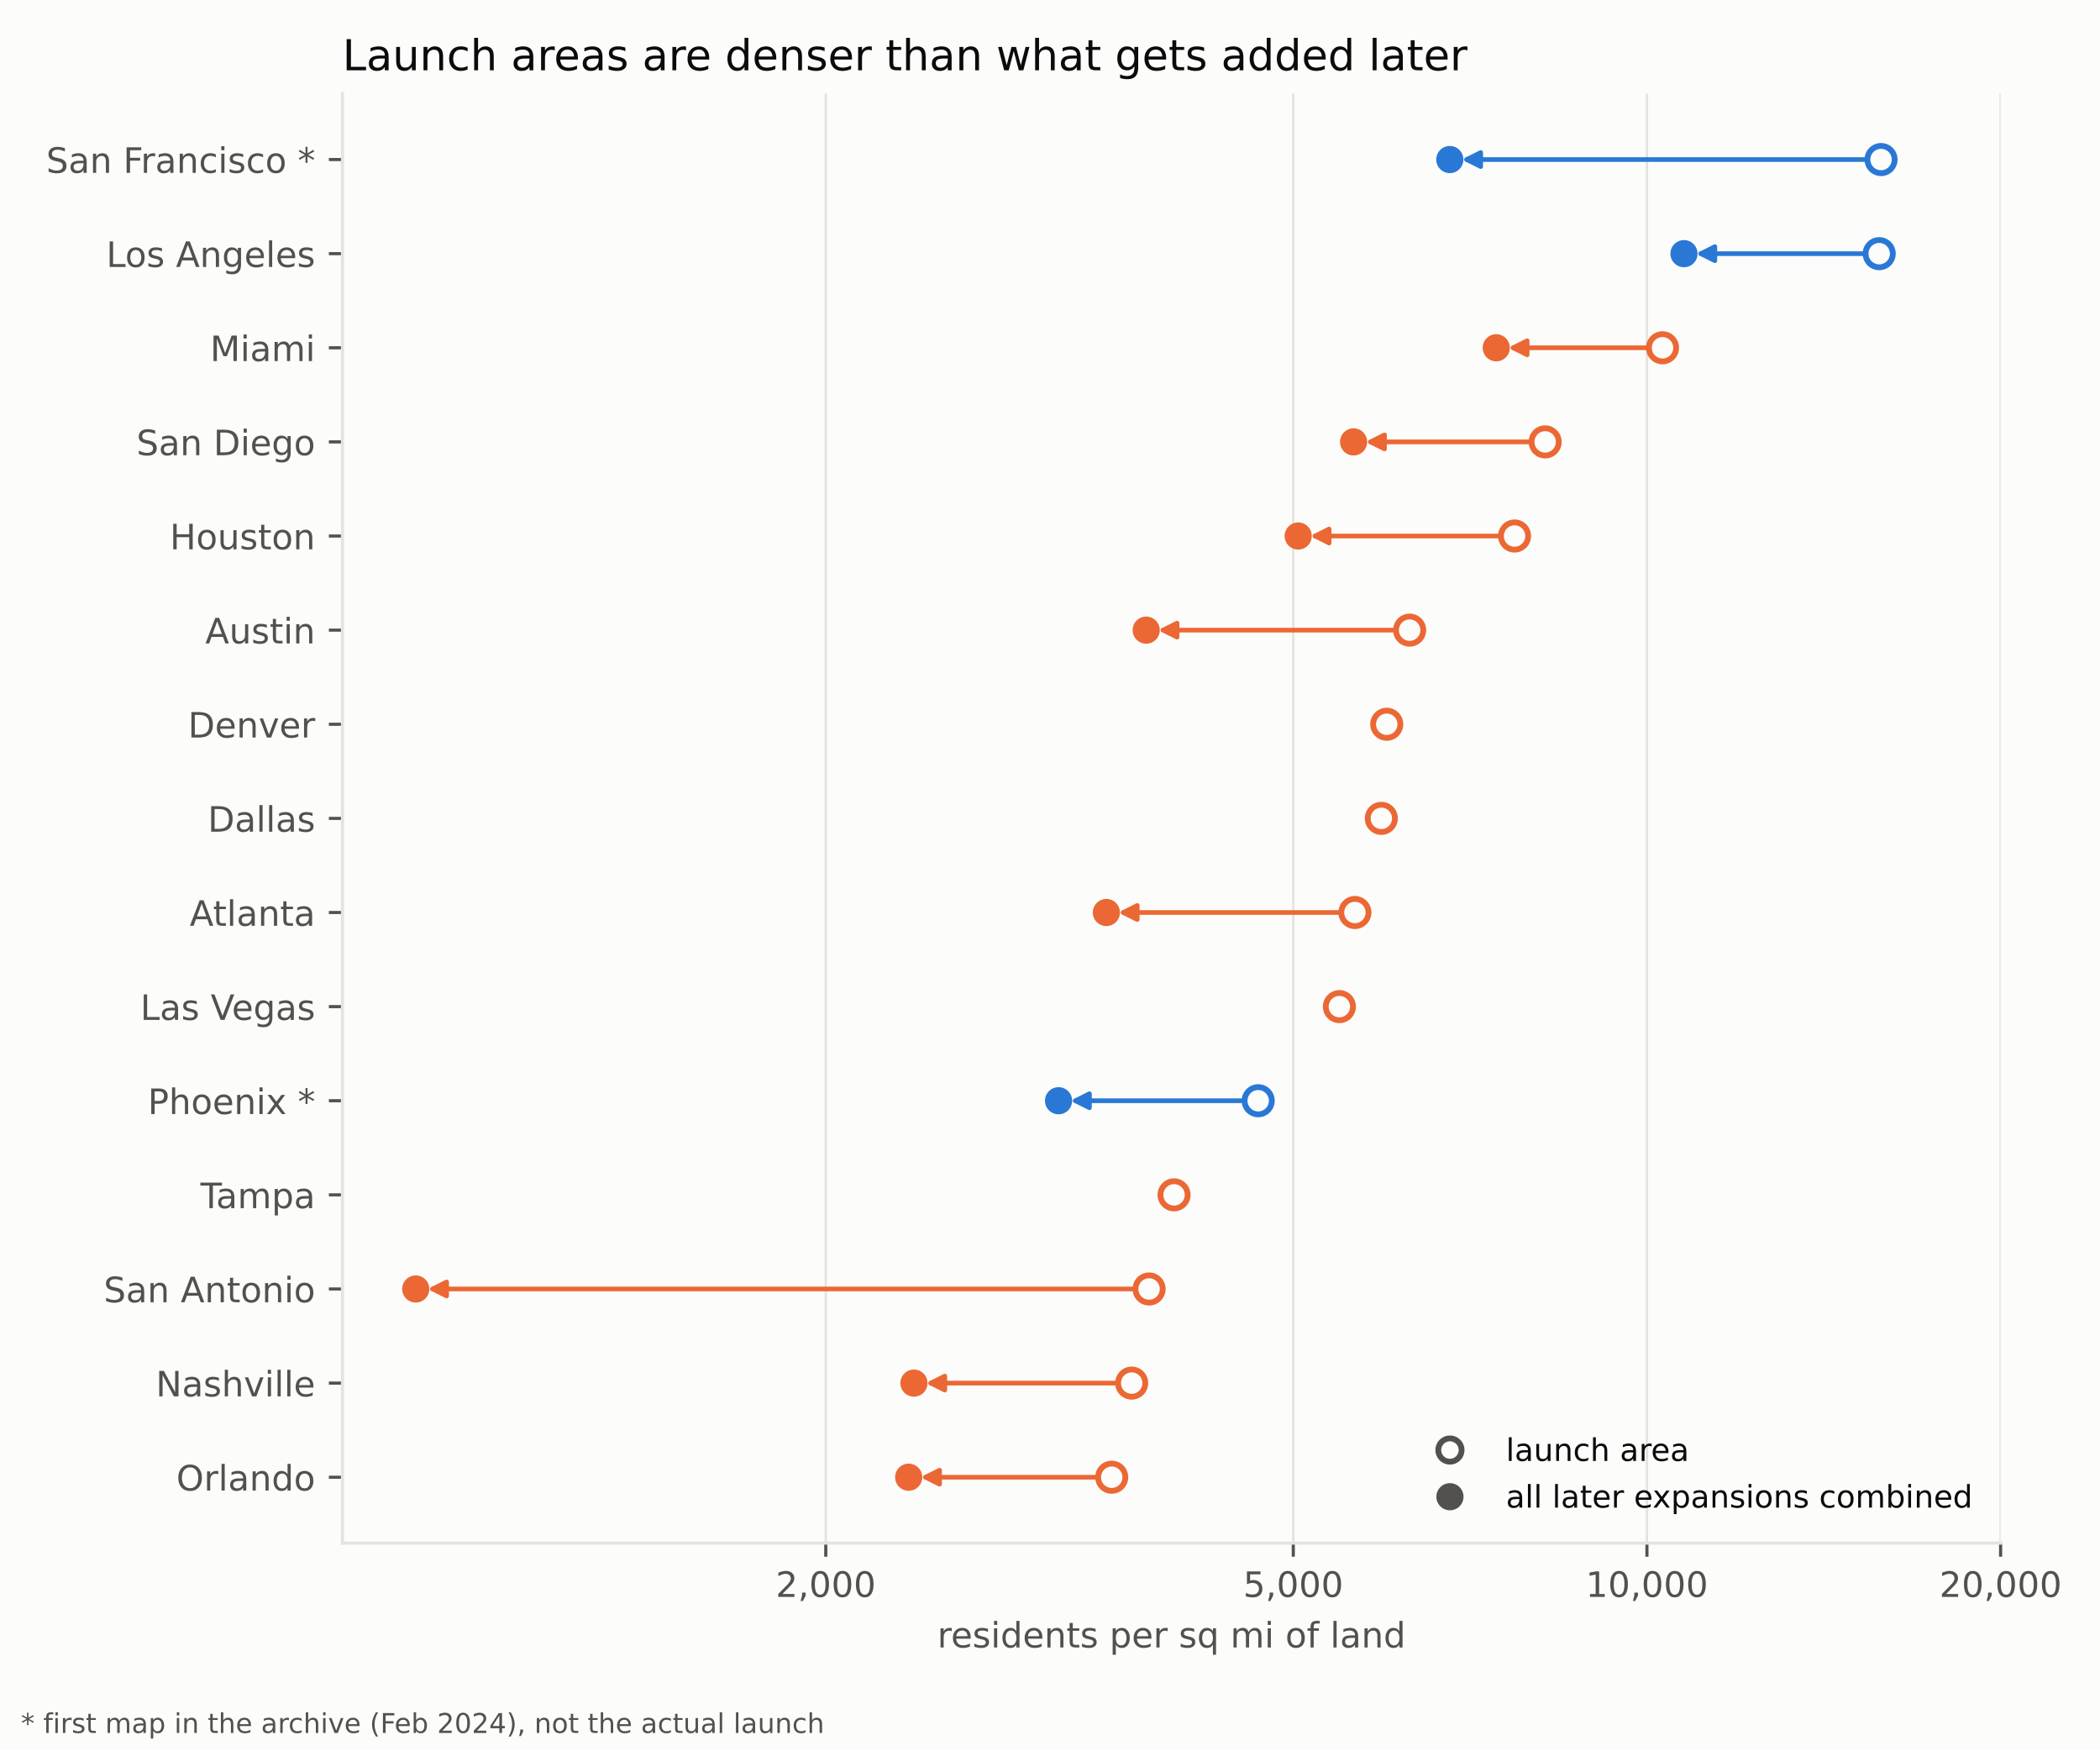
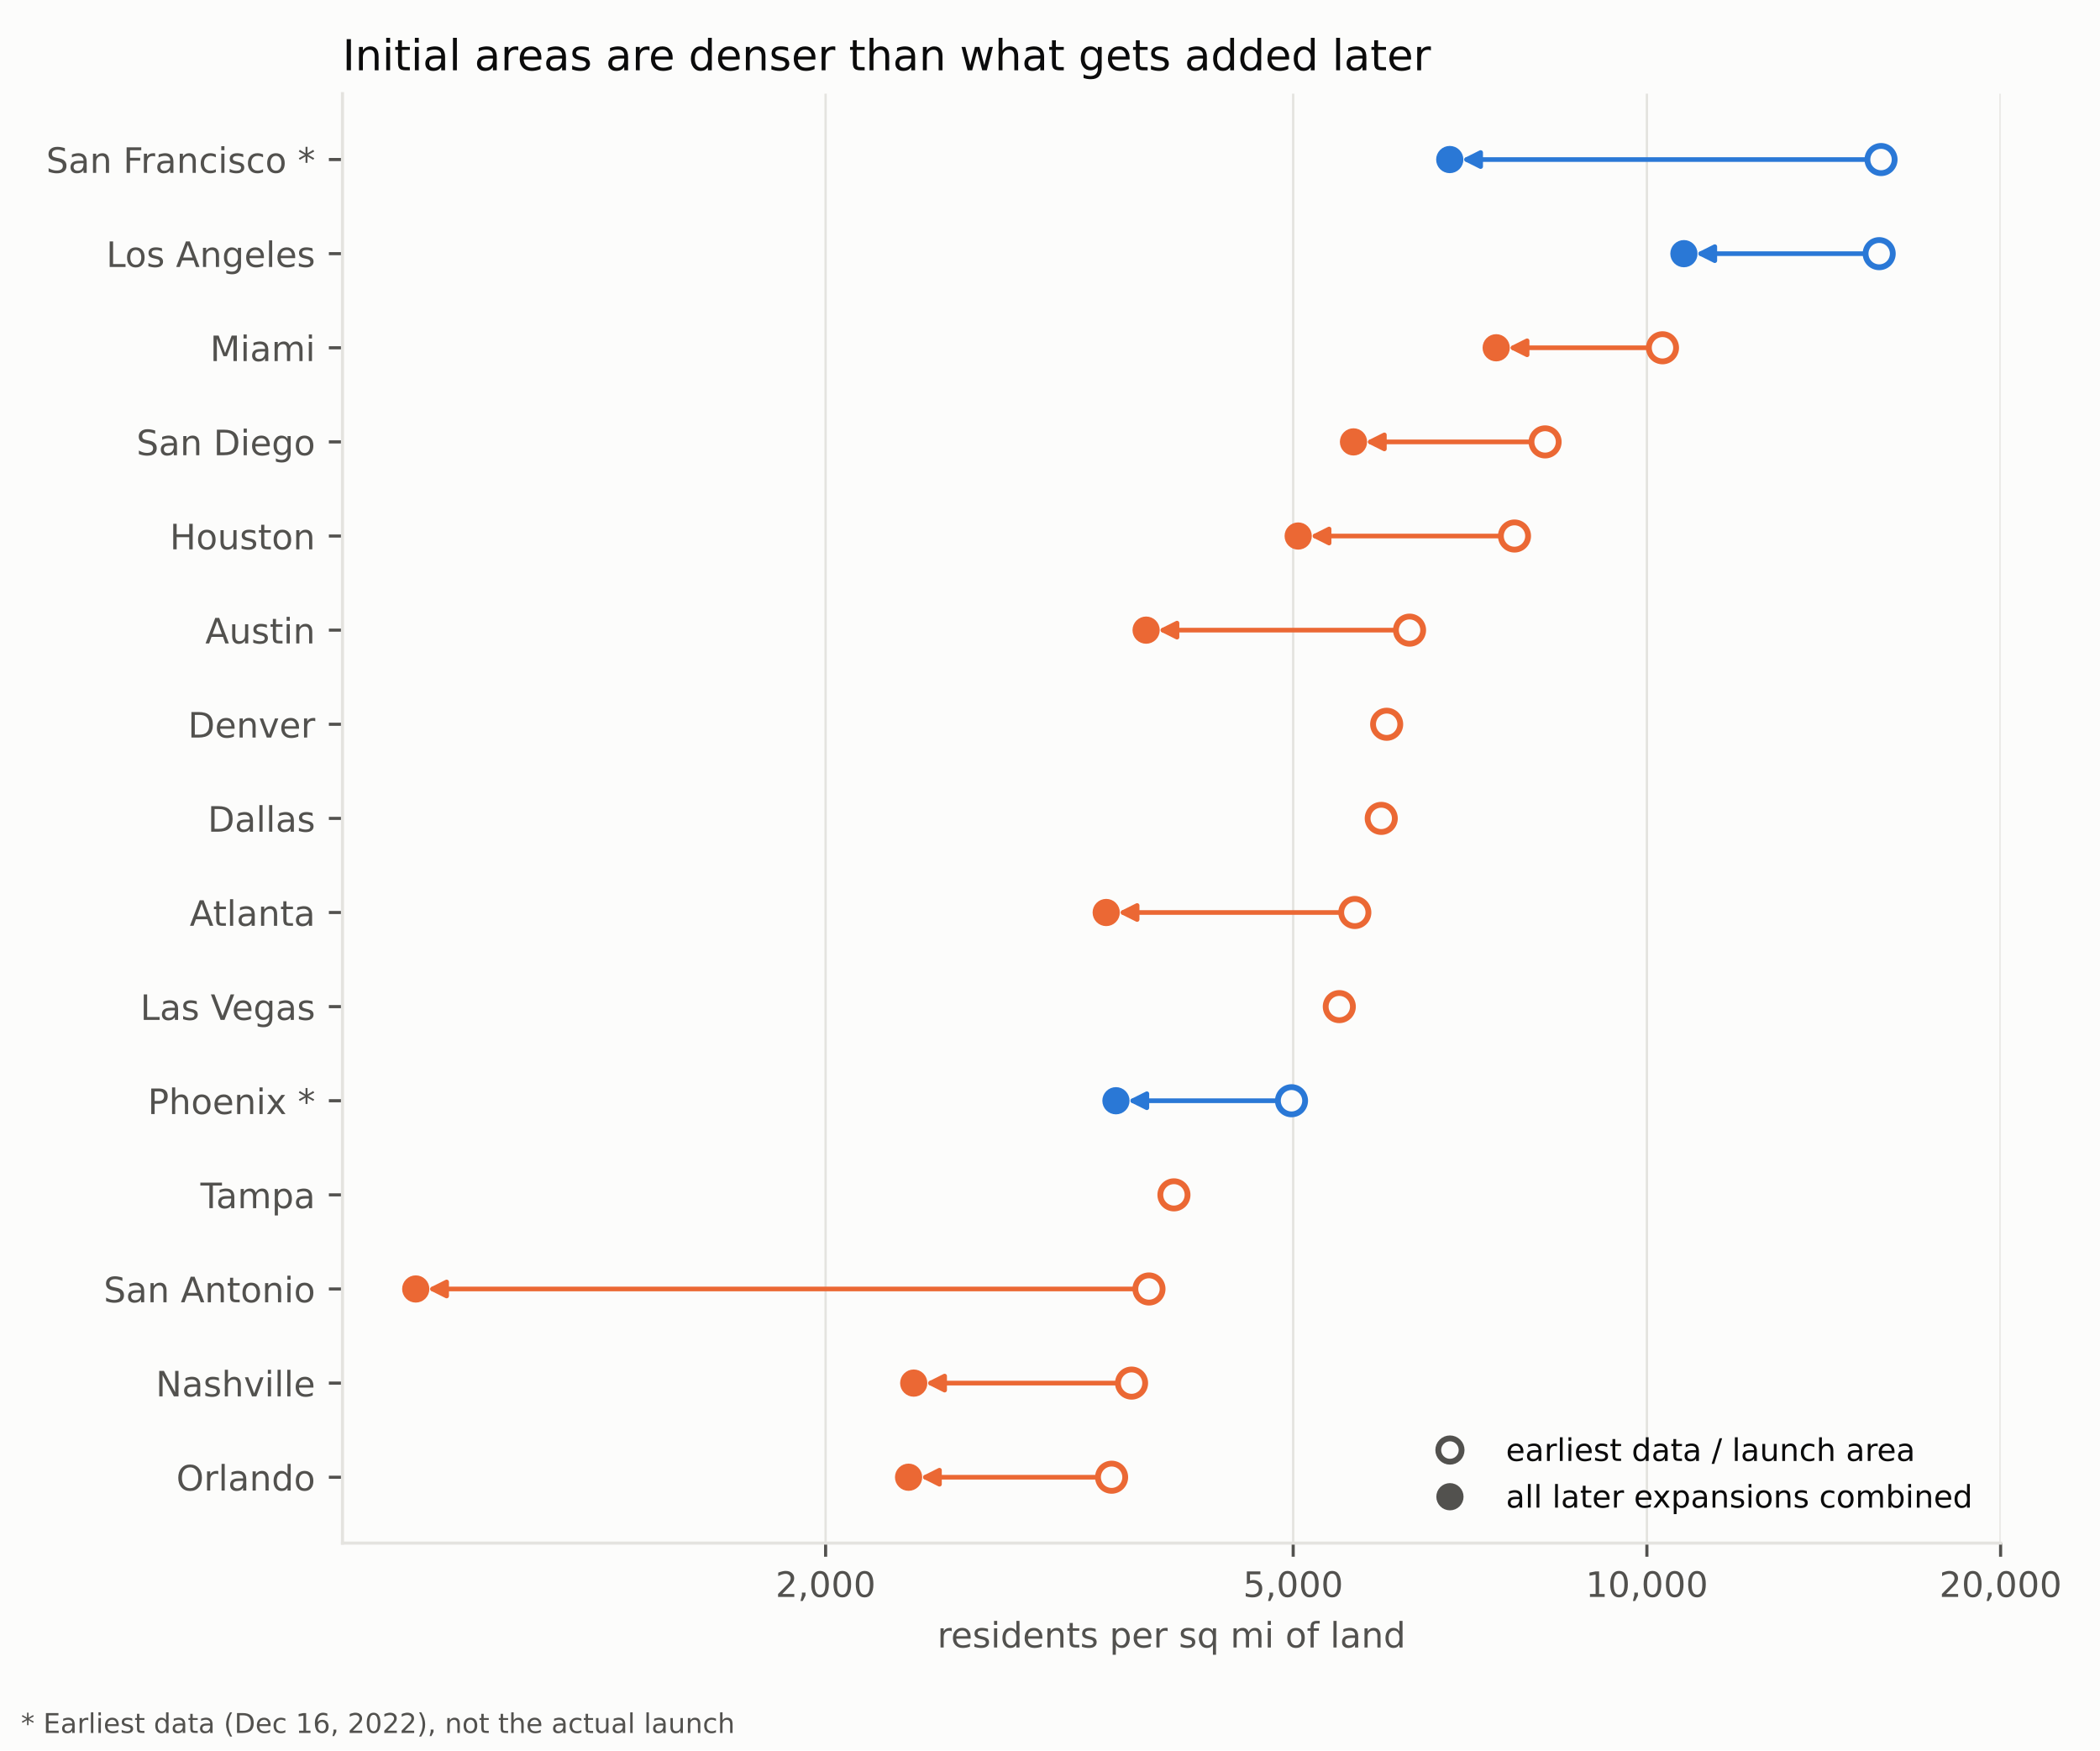
<svg xmlns="http://www.w3.org/2000/svg" xmlns:xlink="http://www.w3.org/1999/xlink" width="540pt" height="450pt" viewBox="0 0 540 450" version="1.1">
  <defs>
    <style type="text/css">*{stroke-linejoin: round; stroke-linecap: butt}</style>
  </defs>
  <g id="figure_1">
    <g id="patch_1">
      <path d="M 0 450  L 540 450  L 540 0  L 0 0  z " style="fill: #fcfcfb" />
    </g>
    <g id="axes_1">
      <g id="patch_2">
        <path d="M 88.067 396.698  L 514.44 396.698  L 514.44 24.077  L 88.067 24.077  z " style="fill: #fcfcfb" />
      </g>
      <g id="matplotlib.axis_1">
        <g id="xtick_1">
          <g id="line2d_1">
-             <path d="M 212.341 396.698  L 212.341 24.077  " clip-path="url(#p1ee107bc1c)" style="fill: none; stroke: #e4e3df; stroke-width: 0.6; stroke-linecap: square" />
+             <path d="M 212.3 396.698  L 212.3 24.077  " clip-path="url(#p540e543ea2)" style="fill: none; stroke: #e4e3df; stroke-width: 0.6; stroke-linecap: square" />
          </g>
          <g id="line2d_2">
            <defs>
              <path id="m4282c5d8c9" d="M 0 0  L 0 3.5  " style="stroke: #52514e; stroke-width: 0.8" />
            </defs>
            <g>
-               <use xlink:href="#m4282c5d8c9" x="212.341" y="396.698" style="fill: #52514e; stroke: #52514e; stroke-width: 0.8" />
+               <use xlink:href="#m4282c5d8c9" x="212.3" y="396.698" style="fill: #52514e; stroke: #52514e; stroke-width: 0.8" />
            </g>
          </g>
          <g id="text_1">
-             <text style="font-size: 9px; font-family: 'DejaVu Sans'; text-anchor: middle; fill: #52514e" x="212.341" y="410.536" transform="rotate(-0 212.3408 410.5358)">2,000</text>
+             <text style="font-size: 9px; font-family: 'DejaVu Sans'; text-anchor: middle; fill: #52514e" x="212.3" y="410.536" transform="rotate(-0 212.3005 410.5358)">2,000</text>
          </g>
        </g>
        <g id="xtick_2">
          <g id="line2d_3">
-             <path d="M 332.558 396.698  L 332.558 24.077  " clip-path="url(#p1ee107bc1c)" style="fill: none; stroke: #e4e3df; stroke-width: 0.6; stroke-linecap: square" />
+             <path d="M 332.534 396.698  L 332.534 24.077  " clip-path="url(#p540e543ea2)" style="fill: none; stroke: #e4e3df; stroke-width: 0.6; stroke-linecap: square" />
          </g>
          <g id="line2d_4">
            <g>
-               <use xlink:href="#m4282c5d8c9" x="332.558" y="396.698" style="fill: #52514e; stroke: #52514e; stroke-width: 0.8" />
+               <use xlink:href="#m4282c5d8c9" x="332.534" y="396.698" style="fill: #52514e; stroke: #52514e; stroke-width: 0.8" />
            </g>
          </g>
          <g id="text_2">
-             <text style="font-size: 9px; font-family: 'DejaVu Sans'; text-anchor: middle; fill: #52514e" x="332.558" y="410.536" transform="rotate(-0 332.5582 410.5358)">5,000</text>
+             <text style="font-size: 9px; font-family: 'DejaVu Sans'; text-anchor: middle; fill: #52514e" x="332.534" y="410.536" transform="rotate(-0 332.5339 410.5358)">5,000</text>
          </g>
        </g>
        <g id="xtick_3">
          <g id="line2d_5">
-             <path d="M 423.499 396.698  L 423.499 24.077  " clip-path="url(#p1ee107bc1c)" style="fill: none; stroke: #e4e3df; stroke-width: 0.6; stroke-linecap: square" />
+             <path d="M 423.487 396.698  L 423.487 24.077  " clip-path="url(#p540e543ea2)" style="fill: none; stroke: #e4e3df; stroke-width: 0.6; stroke-linecap: square" />
          </g>
          <g id="line2d_6">
            <g>
-               <use xlink:href="#m4282c5d8c9" x="423.499" y="396.698" style="fill: #52514e; stroke: #52514e; stroke-width: 0.8" />
+               <use xlink:href="#m4282c5d8c9" x="423.487" y="396.698" style="fill: #52514e; stroke: #52514e; stroke-width: 0.8" />
            </g>
          </g>
          <g id="text_3">
-             <text style="font-size: 9px; font-family: 'DejaVu Sans'; text-anchor: middle; fill: #52514e" x="423.499" y="410.536" transform="rotate(-0 423.4991 410.5358)">10,000</text>
+             <text style="font-size: 9px; font-family: 'DejaVu Sans'; text-anchor: middle; fill: #52514e" x="423.487" y="410.536" transform="rotate(-0 423.4869 410.5358)">10,000</text>
          </g>
        </g>
        <g id="xtick_4">
          <g id="line2d_7">
-             <path d="M 514.44 396.698  L 514.44 24.077  " clip-path="url(#p1ee107bc1c)" style="fill: none; stroke: #e4e3df; stroke-width: 0.6; stroke-linecap: square" />
+             <path d="M 514.44 396.698  L 514.44 24.077  " clip-path="url(#p540e543ea2)" style="fill: none; stroke: #e4e3df; stroke-width: 0.6; stroke-linecap: square" />
          </g>
          <g id="line2d_8">
            <g>
              <use xlink:href="#m4282c5d8c9" x="514.44" y="396.698" style="fill: #52514e; stroke: #52514e; stroke-width: 0.8" />
            </g>
          </g>
          <g id="text_4">
            <text style="font-size: 9px; font-family: 'DejaVu Sans'; text-anchor: middle; fill: #52514e" x="514.44" y="410.536" transform="rotate(-0 514.44 410.5358)">20,000</text>
          </g>
        </g>
        <g id="text_5">
          <text style="font-size: 9px; font-family: 'DejaVu Sans'; text-anchor: middle; fill: #52514e" x="301.254" y="423.536" transform="rotate(-0 301.2538 423.5365)">residents per sq mi of land</text>
        </g>
      </g>
      <g id="matplotlib.axis_2">
        <g id="ytick_1">
          <g id="line2d_9">
            <defs>
              <path id="m42b5037714" d="M 0 0  L -3.5 0  " style="stroke: #52514e; stroke-width: 0.8" />
            </defs>
            <g>
              <use xlink:href="#m42b5037714" x="88.067" y="379.761" style="fill: #52514e; stroke: #52514e; stroke-width: 0.8" />
            </g>
          </g>
          <g id="text_6">
            <text style="font-size: 9px; font-family: 'DejaVu Sans'; text-anchor: end; fill: #52514e" x="81.067" y="383.18" transform="rotate(-0 81.0675 383.1799)">Orlando</text>
          </g>
        </g>
        <g id="ytick_2">
          <g id="line2d_10">
            <g>
              <use xlink:href="#m42b5037714" x="88.067" y="355.564" style="fill: #52514e; stroke: #52514e; stroke-width: 0.8" />
            </g>
          </g>
          <g id="text_7">
            <text style="font-size: 9px; font-family: 'DejaVu Sans'; text-anchor: end; fill: #52514e" x="81.067" y="358.984" transform="rotate(-0 81.0675 358.9838)">Nashville</text>
          </g>
        </g>
        <g id="ytick_3">
          <g id="line2d_11">
            <g>
              <use xlink:href="#m42b5037714" x="88.067" y="331.368" style="fill: #52514e; stroke: #52514e; stroke-width: 0.8" />
            </g>
          </g>
          <g id="text_8">
            <text style="font-size: 9px; font-family: 'DejaVu Sans'; text-anchor: end; fill: #52514e" x="81.067" y="334.788" transform="rotate(-0 81.0675 334.7876)">San Antonio</text>
          </g>
        </g>
        <g id="ytick_4">
          <g id="line2d_12">
            <g>
              <use xlink:href="#m42b5037714" x="88.067" y="307.172" style="fill: #52514e; stroke: #52514e; stroke-width: 0.8" />
            </g>
          </g>
          <g id="text_9">
            <text style="font-size: 9px; font-family: 'DejaVu Sans'; text-anchor: end; fill: #52514e" x="81.067" y="310.591" transform="rotate(-0 81.0675 310.5911)">Tampa</text>
          </g>
        </g>
        <g id="ytick_5">
          <g id="line2d_13">
            <g>
              <use xlink:href="#m42b5037714" x="88.067" y="282.976" style="fill: #52514e; stroke: #52514e; stroke-width: 0.8" />
            </g>
          </g>
          <g id="text_10">
            <text style="font-size: 9px; font-family: 'DejaVu Sans'; text-anchor: end; fill: #52514e" x="81.067" y="286.395" transform="rotate(-0 81.0675 286.3954)">Phoenix *</text>
          </g>
        </g>
        <g id="ytick_6">
          <g id="line2d_14">
            <g>
              <use xlink:href="#m42b5037714" x="88.067" y="258.78" style="fill: #52514e; stroke: #52514e; stroke-width: 0.8" />
            </g>
          </g>
          <g id="text_11">
            <text style="font-size: 9px; font-family: 'DejaVu Sans'; text-anchor: end; fill: #52514e" x="81.067" y="262.199" transform="rotate(-0 81.0675 262.1989)">Las Vegas</text>
          </g>
        </g>
        <g id="ytick_7">
          <g id="line2d_15">
            <g>
              <use xlink:href="#m42b5037714" x="88.067" y="234.584" style="fill: #52514e; stroke: #52514e; stroke-width: 0.8" />
            </g>
          </g>
          <g id="text_12">
            <text style="font-size: 9px; font-family: 'DejaVu Sans'; text-anchor: end; fill: #52514e" x="81.067" y="238.003" transform="rotate(-0 81.0675 238.0031)">Atlanta</text>
          </g>
        </g>
        <g id="ytick_8">
          <g id="line2d_16">
            <g>
              <use xlink:href="#m42b5037714" x="88.067" y="210.388" style="fill: #52514e; stroke: #52514e; stroke-width: 0.8" />
            </g>
          </g>
          <g id="text_13">
            <text style="font-size: 9px; font-family: 'DejaVu Sans'; text-anchor: end; fill: #52514e" x="81.067" y="213.807" transform="rotate(-0 81.0675 213.807)">Dallas</text>
          </g>
        </g>
        <g id="ytick_9">
          <g id="line2d_17">
            <g>
              <use xlink:href="#m42b5037714" x="88.067" y="186.192" style="fill: #52514e; stroke: #52514e; stroke-width: 0.8" />
            </g>
          </g>
          <g id="text_14">
            <text style="font-size: 9px; font-family: 'DejaVu Sans'; text-anchor: end; fill: #52514e" x="81.067" y="189.61" transform="rotate(-0 81.0675 189.6105)">Denver</text>
          </g>
        </g>
        <g id="ytick_10">
          <g id="line2d_18">
            <g>
              <use xlink:href="#m42b5037714" x="88.067" y="161.995" style="fill: #52514e; stroke: #52514e; stroke-width: 0.8" />
            </g>
          </g>
          <g id="text_15">
            <text style="font-size: 9px; font-family: 'DejaVu Sans'; text-anchor: end; fill: #52514e" x="81.067" y="165.415" transform="rotate(-0 81.0675 165.4147)">Austin</text>
          </g>
        </g>
        <g id="ytick_11">
          <g id="line2d_19">
            <g>
              <use xlink:href="#m42b5037714" x="88.067" y="137.799" style="fill: #52514e; stroke: #52514e; stroke-width: 0.8" />
            </g>
          </g>
          <g id="text_16">
            <text style="font-size: 9px; font-family: 'DejaVu Sans'; text-anchor: end; fill: #52514e" x="81.067" y="141.218" transform="rotate(-0 81.0675 141.2182)">Houston</text>
          </g>
        </g>
        <g id="ytick_12">
          <g id="line2d_20">
            <g>
              <use xlink:href="#m42b5037714" x="88.067" y="113.603" style="fill: #52514e; stroke: #52514e; stroke-width: 0.8" />
            </g>
          </g>
          <g id="text_17">
            <text style="font-size: 9px; font-family: 'DejaVu Sans'; text-anchor: end; fill: #52514e" x="81.067" y="117.022" transform="rotate(-0 81.0675 117.0224)">San Diego</text>
          </g>
        </g>
        <g id="ytick_13">
          <g id="line2d_21">
            <g>
              <use xlink:href="#m42b5037714" x="88.067" y="89.407" style="fill: #52514e; stroke: #52514e; stroke-width: 0.8" />
            </g>
          </g>
          <g id="text_18">
            <text style="font-size: 9px; font-family: 'DejaVu Sans'; text-anchor: end; fill: #52514e" x="81.067" y="92.826" transform="rotate(-0 81.0675 92.82628)">Miami</text>
          </g>
        </g>
        <g id="ytick_14">
          <g id="line2d_22">
            <g>
              <use xlink:href="#m42b5037714" x="88.067" y="65.211" style="fill: #52514e; stroke: #52514e; stroke-width: 0.8" />
            </g>
          </g>
          <g id="text_19">
            <text style="font-size: 9px; font-family: 'DejaVu Sans'; text-anchor: end; fill: #52514e" x="81.067" y="68.63" transform="rotate(-0 81.0675 68.63015)">Los Angeles</text>
          </g>
        </g>
        <g id="ytick_15">
          <g id="line2d_23">
            <g>
              <use xlink:href="#m42b5037714" x="88.067" y="41.015" style="fill: #52514e; stroke: #52514e; stroke-width: 0.8" />
            </g>
          </g>
          <g id="text_20">
            <text style="font-size: 9px; font-family: 'DejaVu Sans'; text-anchor: end; fill: #52514e" x="81.067" y="44.434" transform="rotate(-0 81.0675 44.43401)">San Francisco *</text>
          </g>
        </g>
      </g>
      <g id="line2d_24">
        <defs>
          <path id="mf59446de1c" d="M 0 3  C 0.796 3 1.559 2.684 2.121 2.121  C 2.684 1.559 3 0.796 3 0  C 3 -0.796 2.684 -1.559 2.121 -2.121  C 1.559 -2.684 0.796 -3 0 -3  C -0.796 -3 -1.559 -2.684 -2.121 -2.121  C -2.684 -1.559 -3 -0.796 -3 0  C -3 0.796 -2.684 1.559 -2.121 2.121  C -1.559 2.684 -0.796 3 0 3  z " style="stroke: #eb6834" />
        </defs>
-         <g clip-path="url(#p1ee107bc1c)">
-           <use xlink:href="#mf59446de1c" x="233.661" y="379.761" style="fill: #eb6834; stroke: #eb6834" />
+         <g clip-path="url(#p540e543ea2)">
+           <use xlink:href="#mf59446de1c" x="233.635" y="379.761" style="fill: #eb6834; stroke: #eb6834" />
        </g>
      </g>
      <g id="line2d_25">
        <defs>
          <path id="m41442203da" d="M 0 3.5  C 0.928 3.5 1.819 3.131 2.475 2.475  C 3.131 1.819 3.5 0.928 3.5 0  C 3.5 -0.928 3.131 -1.819 2.475 -2.475  C 1.819 -3.131 0.928 -3.5 0 -3.5  C -0.928 -3.5 -1.819 -3.131 -2.475 -2.475  C -3.131 -1.819 -3.5 -0.928 -3.5 0  C -3.5 0.928 -3.131 1.819 -2.475 2.475  C -1.819 3.131 -0.928 3.5 0 3.5  z " style="stroke: #eb6834; stroke-width: 1.5" />
        </defs>
-         <g clip-path="url(#p1ee107bc1c)">
-           <use xlink:href="#m41442203da" x="285.873" y="379.761" style="fill: #fcfcfb; stroke: #eb6834; stroke-width: 1.5" />
+         <g clip-path="url(#p540e543ea2)">
+           <use xlink:href="#m41442203da" x="285.842" y="379.761" style="fill: #fcfcfb; stroke: #eb6834; stroke-width: 1.5" />
        </g>
      </g>
      <g id="line2d_26">
-         <g clip-path="url(#p1ee107bc1c)">
-           <use xlink:href="#mf59446de1c" x="235.01" y="355.564" style="fill: #eb6834; stroke: #eb6834" />
+         <g clip-path="url(#p540e543ea2)">
+           <use xlink:href="#mf59446de1c" x="234.96" y="355.564" style="fill: #eb6834; stroke: #eb6834" />
        </g>
      </g>
      <g id="line2d_27">
-         <g clip-path="url(#p1ee107bc1c)">
-           <use xlink:href="#m41442203da" x="291.005" y="355.564" style="fill: #fcfcfb; stroke: #eb6834; stroke-width: 1.5" />
+         <g clip-path="url(#p540e543ea2)">
+           <use xlink:href="#m41442203da" x="290.975" y="355.564" style="fill: #fcfcfb; stroke: #eb6834; stroke-width: 1.5" />
        </g>
      </g>
      <g id="line2d_28">
-         <g clip-path="url(#p1ee107bc1c)">
+         <g clip-path="url(#p540e543ea2)">
          <use xlink:href="#mf59446de1c" x="106.907" y="331.368" style="fill: #eb6834; stroke: #eb6834" />
        </g>
      </g>
      <g id="line2d_29">
-         <g clip-path="url(#p1ee107bc1c)">
-           <use xlink:href="#m41442203da" x="295.481" y="331.368" style="fill: #fcfcfb; stroke: #eb6834; stroke-width: 1.5" />
+         <g clip-path="url(#p540e543ea2)">
+           <use xlink:href="#m41442203da" x="295.451" y="331.368" style="fill: #fcfcfb; stroke: #eb6834; stroke-width: 1.5" />
        </g>
      </g>
      <g id="line2d_30">
-         <g clip-path="url(#p1ee107bc1c)">
-           <use xlink:href="#m41442203da" x="301.899" y="307.172" style="fill: #fcfcfb; stroke: #eb6834; stroke-width: 1.5" />
+         <g clip-path="url(#p540e543ea2)">
+           <use xlink:href="#m41442203da" x="301.871" y="307.172" style="fill: #fcfcfb; stroke: #eb6834; stroke-width: 1.5" />
        </g>
      </g>
      <g id="line2d_31">
        <defs>
          <path id="m3f4257d73e" d="M 0 3  C 0.796 3 1.559 2.684 2.121 2.121  C 2.684 1.559 3 0.796 3 0  C 3 -0.796 2.684 -1.559 2.121 -2.121  C 1.559 -2.684 0.796 -3 0 -3  C -0.796 -3 -1.559 -2.684 -2.121 -2.121  C -2.684 -1.559 -3 -0.796 -3 0  C -3 0.796 -2.684 1.559 -2.121 2.121  C -1.559 2.684 -0.796 3 0 3  z " style="stroke: #2a78d6" />
        </defs>
-         <g clip-path="url(#p1ee107bc1c)">
-           <use xlink:href="#m3f4257d73e" x="272.198" y="282.976" style="fill: #2a78d6; stroke: #2a78d6" />
+         <g clip-path="url(#p540e543ea2)">
+           <use xlink:href="#m3f4257d73e" x="286.96" y="282.976" style="fill: #2a78d6; stroke: #2a78d6" />
        </g>
      </g>
      <g id="line2d_32">
        <defs>
          <path id="mc5d271b1ab" d="M 0 3.5  C 0.928 3.5 1.819 3.131 2.475 2.475  C 3.131 1.819 3.5 0.928 3.5 0  C 3.5 -0.928 3.131 -1.819 2.475 -2.475  C 1.819 -3.131 0.928 -3.5 0 -3.5  C -0.928 -3.5 -1.819 -3.131 -2.475 -2.475  C -3.131 -1.819 -3.5 -0.928 -3.5 0  C -3.5 0.928 -3.131 1.819 -2.475 2.475  C -1.819 3.131 -0.928 3.5 0 3.5  z " style="stroke: #2a78d6; stroke-width: 1.5" />
        </defs>
-         <g clip-path="url(#p1ee107bc1c)">
-           <use xlink:href="#mc5d271b1ab" x="323.537" y="282.976" style="fill: #fcfcfb; stroke: #2a78d6; stroke-width: 1.5" />
+         <g clip-path="url(#p540e543ea2)">
+           <use xlink:href="#mc5d271b1ab" x="332.103" y="282.976" style="fill: #fcfcfb; stroke: #2a78d6; stroke-width: 1.5" />
        </g>
      </g>
      <g id="line2d_33">
-         <g clip-path="url(#p1ee107bc1c)">
-           <use xlink:href="#m41442203da" x="344.413" y="258.78" style="fill: #fcfcfb; stroke: #eb6834; stroke-width: 1.5" />
+         <g clip-path="url(#p540e543ea2)">
+           <use xlink:href="#m41442203da" x="344.391" y="258.78" style="fill: #fcfcfb; stroke: #eb6834; stroke-width: 1.5" />
        </g>
      </g>
      <g id="line2d_34">
-         <g clip-path="url(#p1ee107bc1c)">
-           <use xlink:href="#mf59446de1c" x="284.494" y="234.584" style="fill: #eb6834; stroke: #eb6834" />
+         <g clip-path="url(#p540e543ea2)">
+           <use xlink:href="#mf59446de1c" x="284.454" y="234.584" style="fill: #eb6834; stroke: #eb6834" />
        </g>
      </g>
      <g id="line2d_35">
-         <g clip-path="url(#p1ee107bc1c)">
-           <use xlink:href="#m41442203da" x="348.404" y="234.584" style="fill: #fcfcfb; stroke: #eb6834; stroke-width: 1.5" />
+         <g clip-path="url(#p540e543ea2)">
+           <use xlink:href="#m41442203da" x="348.382" y="234.584" style="fill: #fcfcfb; stroke: #eb6834; stroke-width: 1.5" />
        </g>
      </g>
      <g id="line2d_36">
-         <g clip-path="url(#p1ee107bc1c)">
-           <use xlink:href="#m41442203da" x="355.199" y="210.388" style="fill: #fcfcfb; stroke: #eb6834; stroke-width: 1.5" />
+         <g clip-path="url(#p540e543ea2)">
+           <use xlink:href="#m41442203da" x="355.177" y="210.388" style="fill: #fcfcfb; stroke: #eb6834; stroke-width: 1.5" />
        </g>
      </g>
      <g id="line2d_37">
-         <g clip-path="url(#p1ee107bc1c)">
-           <use xlink:href="#m41442203da" x="356.592" y="186.192" style="fill: #fcfcfb; stroke: #eb6834; stroke-width: 1.5" />
+         <g clip-path="url(#p540e543ea2)">
+           <use xlink:href="#m41442203da" x="356.57" y="186.192" style="fill: #fcfcfb; stroke: #eb6834; stroke-width: 1.5" />
        </g>
      </g>
      <g id="line2d_38">
-         <g clip-path="url(#p1ee107bc1c)">
-           <use xlink:href="#mf59446de1c" x="294.736" y="161.995" style="fill: #eb6834; stroke: #eb6834" />
+         <g clip-path="url(#p540e543ea2)">
+           <use xlink:href="#mf59446de1c" x="294.716" y="161.995" style="fill: #eb6834; stroke: #eb6834" />
        </g>
      </g>
      <g id="line2d_39">
-         <g clip-path="url(#p1ee107bc1c)">
-           <use xlink:href="#m41442203da" x="362.477" y="161.995" style="fill: #fcfcfb; stroke: #eb6834; stroke-width: 1.5" />
+         <g clip-path="url(#p540e543ea2)">
+           <use xlink:href="#m41442203da" x="362.456" y="161.995" style="fill: #fcfcfb; stroke: #eb6834; stroke-width: 1.5" />
        </g>
      </g>
      <g id="line2d_40">
-         <g clip-path="url(#p1ee107bc1c)">
-           <use xlink:href="#mf59446de1c" x="333.824" y="137.799" style="fill: #eb6834; stroke: #eb6834" />
+         <g clip-path="url(#p540e543ea2)">
+           <use xlink:href="#mf59446de1c" x="333.82" y="137.799" style="fill: #eb6834; stroke: #eb6834" />
        </g>
      </g>
      <g id="line2d_41">
-         <g clip-path="url(#p1ee107bc1c)">
-           <use xlink:href="#m41442203da" x="389.457" y="137.799" style="fill: #fcfcfb; stroke: #eb6834; stroke-width: 1.5" />
+         <g clip-path="url(#p540e543ea2)">
+           <use xlink:href="#m41442203da" x="389.44" y="137.799" style="fill: #fcfcfb; stroke: #eb6834; stroke-width: 1.5" />
        </g>
      </g>
      <g id="line2d_42">
-         <g clip-path="url(#p1ee107bc1c)">
-           <use xlink:href="#mf59446de1c" x="348.065" y="113.603" style="fill: #eb6834; stroke: #eb6834" />
+         <g clip-path="url(#p540e543ea2)">
+           <use xlink:href="#mf59446de1c" x="348.04" y="113.603" style="fill: #eb6834; stroke: #eb6834" />
        </g>
      </g>
      <g id="line2d_43">
-         <g clip-path="url(#p1ee107bc1c)">
-           <use xlink:href="#m41442203da" x="397.326" y="113.603" style="fill: #fcfcfb; stroke: #eb6834; stroke-width: 1.5" />
+         <g clip-path="url(#p540e543ea2)">
+           <use xlink:href="#m41442203da" x="397.31" y="113.603" style="fill: #fcfcfb; stroke: #eb6834; stroke-width: 1.5" />
        </g>
      </g>
      <g id="line2d_44">
-         <g clip-path="url(#p1ee107bc1c)">
-           <use xlink:href="#mf59446de1c" x="384.751" y="89.407" style="fill: #eb6834; stroke: #eb6834" />
+         <g clip-path="url(#p540e543ea2)">
+           <use xlink:href="#mf59446de1c" x="384.734" y="89.407" style="fill: #eb6834; stroke: #eb6834" />
        </g>
      </g>
      <g id="line2d_45">
-         <g clip-path="url(#p1ee107bc1c)">
-           <use xlink:href="#m41442203da" x="427.508" y="89.407" style="fill: #fcfcfb; stroke: #eb6834; stroke-width: 1.5" />
+         <g clip-path="url(#p540e543ea2)">
+           <use xlink:href="#m41442203da" x="427.497" y="89.407" style="fill: #fcfcfb; stroke: #eb6834; stroke-width: 1.5" />
        </g>
      </g>
      <g id="line2d_46">
-         <g clip-path="url(#p1ee107bc1c)">
-           <use xlink:href="#m3f4257d73e" x="433.023" y="65.211" style="fill: #2a78d6; stroke: #2a78d6" />
+         <g clip-path="url(#p540e543ea2)">
+           <use xlink:href="#m3f4257d73e" x="433.007" y="65.211" style="fill: #2a78d6; stroke: #2a78d6" />
        </g>
      </g>
      <g id="line2d_47">
-         <g clip-path="url(#p1ee107bc1c)">
-           <use xlink:href="#mc5d271b1ab" x="483.222" y="65.211" style="fill: #fcfcfb; stroke: #2a78d6; stroke-width: 1.5" />
+         <g clip-path="url(#p540e543ea2)">
+           <use xlink:href="#mc5d271b1ab" x="483.218" y="65.211" style="fill: #fcfcfb; stroke: #2a78d6; stroke-width: 1.5" />
        </g>
      </g>
      <g id="line2d_48">
-         <g clip-path="url(#p1ee107bc1c)">
-           <use xlink:href="#m3f4257d73e" x="372.808" y="41.015" style="fill: #2a78d6; stroke: #2a78d6" />
+         <g clip-path="url(#p540e543ea2)">
+           <use xlink:href="#m3f4257d73e" x="372.796" y="41.015" style="fill: #2a78d6; stroke: #2a78d6" />
        </g>
      </g>
      <g id="line2d_49">
-         <g clip-path="url(#p1ee107bc1c)">
-           <use xlink:href="#mc5d271b1ab" x="483.698" y="41.015" style="fill: #fcfcfb; stroke: #2a78d6; stroke-width: 1.5" />
+         <g clip-path="url(#p540e543ea2)">
+           <use xlink:href="#mc5d271b1ab" x="483.694" y="41.015" style="fill: #fcfcfb; stroke: #2a78d6; stroke-width: 1.5" />
        </g>
      </g>
      <g id="patch_3">
        <path d="M 88.067 396.698  L 88.067 24.077  " style="fill: none; stroke: #e4e3df; stroke-width: 0.8; stroke-linejoin: miter; stroke-linecap: square" />
      </g>
      <g id="patch_4">
        <path d="M 88.067 396.698  L 514.44 396.698  " style="fill: none; stroke: #e4e3df; stroke-width: 0.8; stroke-linejoin: miter; stroke-linecap: square" />
      </g>
      <g id="patch_5">
-         <path d="M 281.873 379.761  Q 259.266 379.761 238.001 379.761  " style="fill: none; stroke: #eb6834; stroke-width: 1.2; stroke-linecap: round" />
-         <path d="M 241.601 381.561  L 238.001 379.761  L 241.601 377.961  z " style="fill: #eb6834; stroke: #eb6834; stroke-width: 1.2; stroke-linecap: round" />
+         <path d="M 281.843 379.761  Q 259.238 379.761 237.975 379.761  " style="fill: none; stroke: #eb6834; stroke-width: 1.2; stroke-linecap: round" />
+         <path d="M 241.575 381.561  L 237.975 379.761  L 241.575 377.961  z " style="fill: #eb6834; stroke: #eb6834; stroke-width: 1.2; stroke-linecap: round" />
      </g>
      <g id="patch_6">
-         <path d="M 287.003 355.564  Q 262.506 355.564 239.351 355.564  " style="fill: none; stroke: #eb6834; stroke-width: 1.2; stroke-linecap: round" />
-         <path d="M 242.951 357.364  L 239.351 355.564  L 242.951 353.764  z " style="fill: #eb6834; stroke: #eb6834; stroke-width: 1.2; stroke-linecap: round" />
+         <path d="M 286.979 355.564  Q 262.47 355.564 239.302 355.564  " style="fill: none; stroke: #eb6834; stroke-width: 1.2; stroke-linecap: round" />
+         <path d="M 242.902 357.364  L 239.302 355.564  L 242.902 353.764  z " style="fill: #eb6834; stroke: #eb6834; stroke-width: 1.2; stroke-linecap: round" />
      </g>
      <g id="patch_7">
-         <path d="M 291.478 331.368  Q 200.692 331.368 111.248 331.368  " style="fill: none; stroke: #eb6834; stroke-width: 1.2; stroke-linecap: round" />
-         <path d="M 114.848 333.168  L 111.248 331.368  L 114.848 329.568  z " style="fill: #eb6834; stroke: #eb6834; stroke-width: 1.2; stroke-linecap: round" />
+         <path d="M 291.449 331.368  Q 200.678 331.368 111.247 331.368  " style="fill: none; stroke: #eb6834; stroke-width: 1.2; stroke-linecap: round" />
+         <path d="M 114.847 333.168  L 111.247 331.368  L 114.847 329.568  z " style="fill: #eb6834; stroke: #eb6834; stroke-width: 1.2; stroke-linecap: round" />
      </g>
      <g id="patch_8">
-         <path d="M 319.535 282.976  Q 297.367 282.976 276.541 282.976  " style="fill: none; stroke: #2a78d6; stroke-width: 1.2; stroke-linecap: round" />
-         <path d="M 280.141 284.776  L 276.541 282.976  L 280.141 281.176  z " style="fill: #2a78d6; stroke: #2a78d6; stroke-width: 1.2; stroke-linecap: round" />
+         <path d="M 328.105 282.976  Q 309.033 282.976 291.303 282.976  " style="fill: none; stroke: #2a78d6; stroke-width: 1.2; stroke-linecap: round" />
+         <path d="M 294.903 284.776  L 291.303 282.976  L 294.903 281.176  z " style="fill: #2a78d6; stroke: #2a78d6; stroke-width: 1.2; stroke-linecap: round" />
      </g>
      <g id="patch_9">
-         <path d="M 344.406 234.584  Q 315.951 234.584 288.838 234.584  " style="fill: none; stroke: #eb6834; stroke-width: 1.2; stroke-linecap: round" />
-         <path d="M 292.438 236.384  L 288.838 234.584  L 292.438 232.784  z " style="fill: #eb6834; stroke: #eb6834; stroke-width: 1.2; stroke-linecap: round" />
+         <path d="M 344.383 234.584  Q 315.92 234.584 288.799 234.584  " style="fill: none; stroke: #eb6834; stroke-width: 1.2; stroke-linecap: round" />
+         <path d="M 292.399 236.384  L 288.799 234.584  L 292.399 232.784  z " style="fill: #eb6834; stroke: #eb6834; stroke-width: 1.2; stroke-linecap: round" />
      </g>
      <g id="patch_10">
-         <path d="M 358.478 161.995  Q 328.107 161.995 299.077 161.995  " style="fill: none; stroke: #eb6834; stroke-width: 1.2; stroke-linecap: round" />
-         <path d="M 302.677 163.795  L 299.077 161.995  L 302.677 160.195  z " style="fill: #eb6834; stroke: #eb6834; stroke-width: 1.2; stroke-linecap: round" />
+         <path d="M 358.458 161.995  Q 328.087 161.995 299.057 161.995  " style="fill: none; stroke: #eb6834; stroke-width: 1.2; stroke-linecap: round" />
+         <path d="M 302.657 163.795  L 299.057 161.995  L 302.657 160.195  z " style="fill: #eb6834; stroke: #eb6834; stroke-width: 1.2; stroke-linecap: round" />
      </g>
      <g id="patch_11">
-         <path d="M 385.453 137.799  Q 361.14 137.799 338.169 137.799  " style="fill: none; stroke: #eb6834; stroke-width: 1.2; stroke-linecap: round" />
-         <path d="M 341.769 139.599  L 338.169 137.799  L 341.769 135.999  z " style="fill: #eb6834; stroke: #eb6834; stroke-width: 1.2; stroke-linecap: round" />
+         <path d="M 385.437 137.799  Q 361.13 137.799 338.164 137.799  " style="fill: none; stroke: #eb6834; stroke-width: 1.2; stroke-linecap: round" />
+         <path d="M 341.764 139.599  L 338.164 137.799  L 341.764 135.999  z " style="fill: #eb6834; stroke: #eb6834; stroke-width: 1.2; stroke-linecap: round" />
      </g>
      <g id="patch_12">
-         <path d="M 393.324 113.603  Q 372.195 113.603 352.409 113.603  " style="fill: none; stroke: #eb6834; stroke-width: 1.2; stroke-linecap: round" />
-         <path d="M 356.009 115.403  L 352.409 113.603  L 356.009 111.803  z " style="fill: #eb6834; stroke: #eb6834; stroke-width: 1.2; stroke-linecap: round" />
+         <path d="M 393.307 113.603  Q 372.172 113.603 352.379 113.603  " style="fill: none; stroke: #eb6834; stroke-width: 1.2; stroke-linecap: round" />
+         <path d="M 355.979 115.403  L 352.379 113.603  L 355.979 111.803  z " style="fill: #eb6834; stroke: #eb6834; stroke-width: 1.2; stroke-linecap: round" />
      </g>
      <g id="patch_13">
-         <path d="M 423.508 89.407  Q 405.631 89.407 389.097 89.407  " style="fill: none; stroke: #eb6834; stroke-width: 1.2; stroke-linecap: round" />
-         <path d="M 392.697 91.207  L 389.097 89.407  L 392.697 87.607  z " style="fill: #eb6834; stroke: #eb6834; stroke-width: 1.2; stroke-linecap: round" />
+         <path d="M 423.495 89.407  Q 405.617 89.407 389.08 89.407  " style="fill: none; stroke: #eb6834; stroke-width: 1.2; stroke-linecap: round" />
+         <path d="M 392.68 91.207  L 389.08 89.407  L 392.68 87.607  z " style="fill: #eb6834; stroke: #eb6834; stroke-width: 1.2; stroke-linecap: round" />
      </g>
      <g id="patch_14">
-         <path d="M 479.224 65.211  Q 457.622 65.211 437.362 65.211  " style="fill: none; stroke: #2a78d6; stroke-width: 1.2; stroke-linecap: round" />
-         <path d="M 440.962 67.011  L 437.362 65.211  L 440.962 63.411  z " style="fill: #2a78d6; stroke: #2a78d6; stroke-width: 1.2; stroke-linecap: round" />
+         <path d="M 479.218 65.211  Q 457.612 65.211 437.347 65.211  " style="fill: none; stroke: #2a78d6; stroke-width: 1.2; stroke-linecap: round" />
+         <path d="M 440.947 67.011  L 437.347 65.211  L 440.947 63.411  z " style="fill: #2a78d6; stroke: #2a78d6; stroke-width: 1.2; stroke-linecap: round" />
      </g>
      <g id="patch_15">
-         <path d="M 479.701 41.015  Q 427.754 41.015 377.147 41.015  " style="fill: none; stroke: #2a78d6; stroke-width: 1.2; stroke-linecap: round" />
-         <path d="M 380.747 42.815  L 377.147 41.015  L 380.747 39.215  z " style="fill: #2a78d6; stroke: #2a78d6; stroke-width: 1.2; stroke-linecap: round" />
+         <path d="M 479.697 41.015  Q 427.746 41.015 377.136 41.015  " style="fill: none; stroke: #2a78d6; stroke-width: 1.2; stroke-linecap: round" />
+         <path d="M 380.736 42.815  L 377.136 41.015  L 380.736 39.215  z " style="fill: #2a78d6; stroke: #2a78d6; stroke-width: 1.2; stroke-linecap: round" />
      </g>
      <g id="text_21">
-         <text style="font-size: 11px; font-family: 'DejaVu Sans'; text-anchor: start; fill: #0b0b0b" x="88.067" y="18.077" transform="rotate(-0 88.0675 18.07742)">Launch areas are denser than what gets added later</text>
+         <text style="font-size: 11px; font-family: 'DejaVu Sans'; text-anchor: start; fill: #0b0b0b" x="88.067" y="18.077" transform="rotate(-0 88.0675 18.07742)">Initial areas are denser than what gets added later</text>
      </g>
      <g id="legend_1">
        <g id="line2d_50">
          <defs>
            <path id="m45ae56de15" d="M 0 3  C 0.796 3 1.559 2.684 2.121 2.121  C 2.684 1.559 3 0.796 3 0  C 3 -0.796 2.684 -1.559 2.121 -2.121  C 1.559 -2.684 0.796 -3 0 -3  C -0.796 -3 -1.559 -2.684 -2.121 -2.121  C -2.684 -1.559 -3 -0.796 -3 0  C -3 0.796 -2.684 1.559 -2.121 2.121  C -1.559 2.684 -0.796 3 0 3  z " style="stroke: #52514e; stroke-width: 1.5" />
          </defs>
          <g>
            <use xlink:href="#m45ae56de15" x="372.842" y="372.775" style="fill: #fcfcfb; stroke: #52514e; stroke-width: 1.5" />
          </g>
        </g>
        <g id="text_22">
-           <text style="font-size: 8px; font-family: 'DejaVu Sans'; text-anchor: start; fill: #0b0b0b" x="387.243" y="375.575" transform="rotate(-0 387.2425 375.5754)">launch area</text>
+           <text style="font-size: 8px; font-family: 'DejaVu Sans'; text-anchor: start; fill: #0b0b0b" x="387.243" y="375.575" transform="rotate(-0 387.2425 375.5754)">earliest data / launch area</text>
        </g>
        <g id="line2d_51">
          <defs>
            <path id="m559fd2a950" d="M 0 3  C 0.796 3 1.559 2.684 2.121 2.121  C 2.684 1.559 3 0.796 3 0  C 3 -0.796 2.684 -1.559 2.121 -2.121  C 1.559 -2.684 0.796 -3 0 -3  C -0.796 -3 -1.559 -2.684 -2.121 -2.121  C -2.684 -1.559 -3 -0.796 -3 0  C -3 0.796 -2.684 1.559 -2.121 2.121  C -1.559 2.684 -0.796 3 0 3  z " style="stroke: #52514e" />
          </defs>
          <g>
            <use xlink:href="#m559fd2a950" x="372.842" y="384.776" style="fill: #52514e; stroke: #52514e" />
          </g>
        </g>
        <g id="text_23">
          <text style="font-size: 8px; font-family: 'DejaVu Sans'; text-anchor: start; fill: #0b0b0b" x="387.243" y="387.576" transform="rotate(-0 387.2425 387.576)">all later expansions combined</text>
        </g>
      </g>
    </g>
    <g id="text_24">
-       <text style="font-size: 7px; font-family: 'DejaVu Sans'; text-anchor: start; fill: #52514e" x="5.4" y="445.5" transform="rotate(-0 5.4 445.5)">* first map in the archive (Feb 2024), not the actual launch</text>
+       <text style="font-size: 7px; font-family: 'DejaVu Sans'; text-anchor: start; fill: #52514e" x="5.4" y="445.5" transform="rotate(-0 5.4 445.5)">* Earliest data (Dec 16, 2022), not the actual launch</text>
    </g>
  </g>
  <defs>
-     <clipPath id="p1ee107bc1c">
+     <clipPath id="p540e543ea2">
      <rect x="88.067" y="24.077" width="426.373" height="372.62" />
    </clipPath>
  </defs>
</svg>
